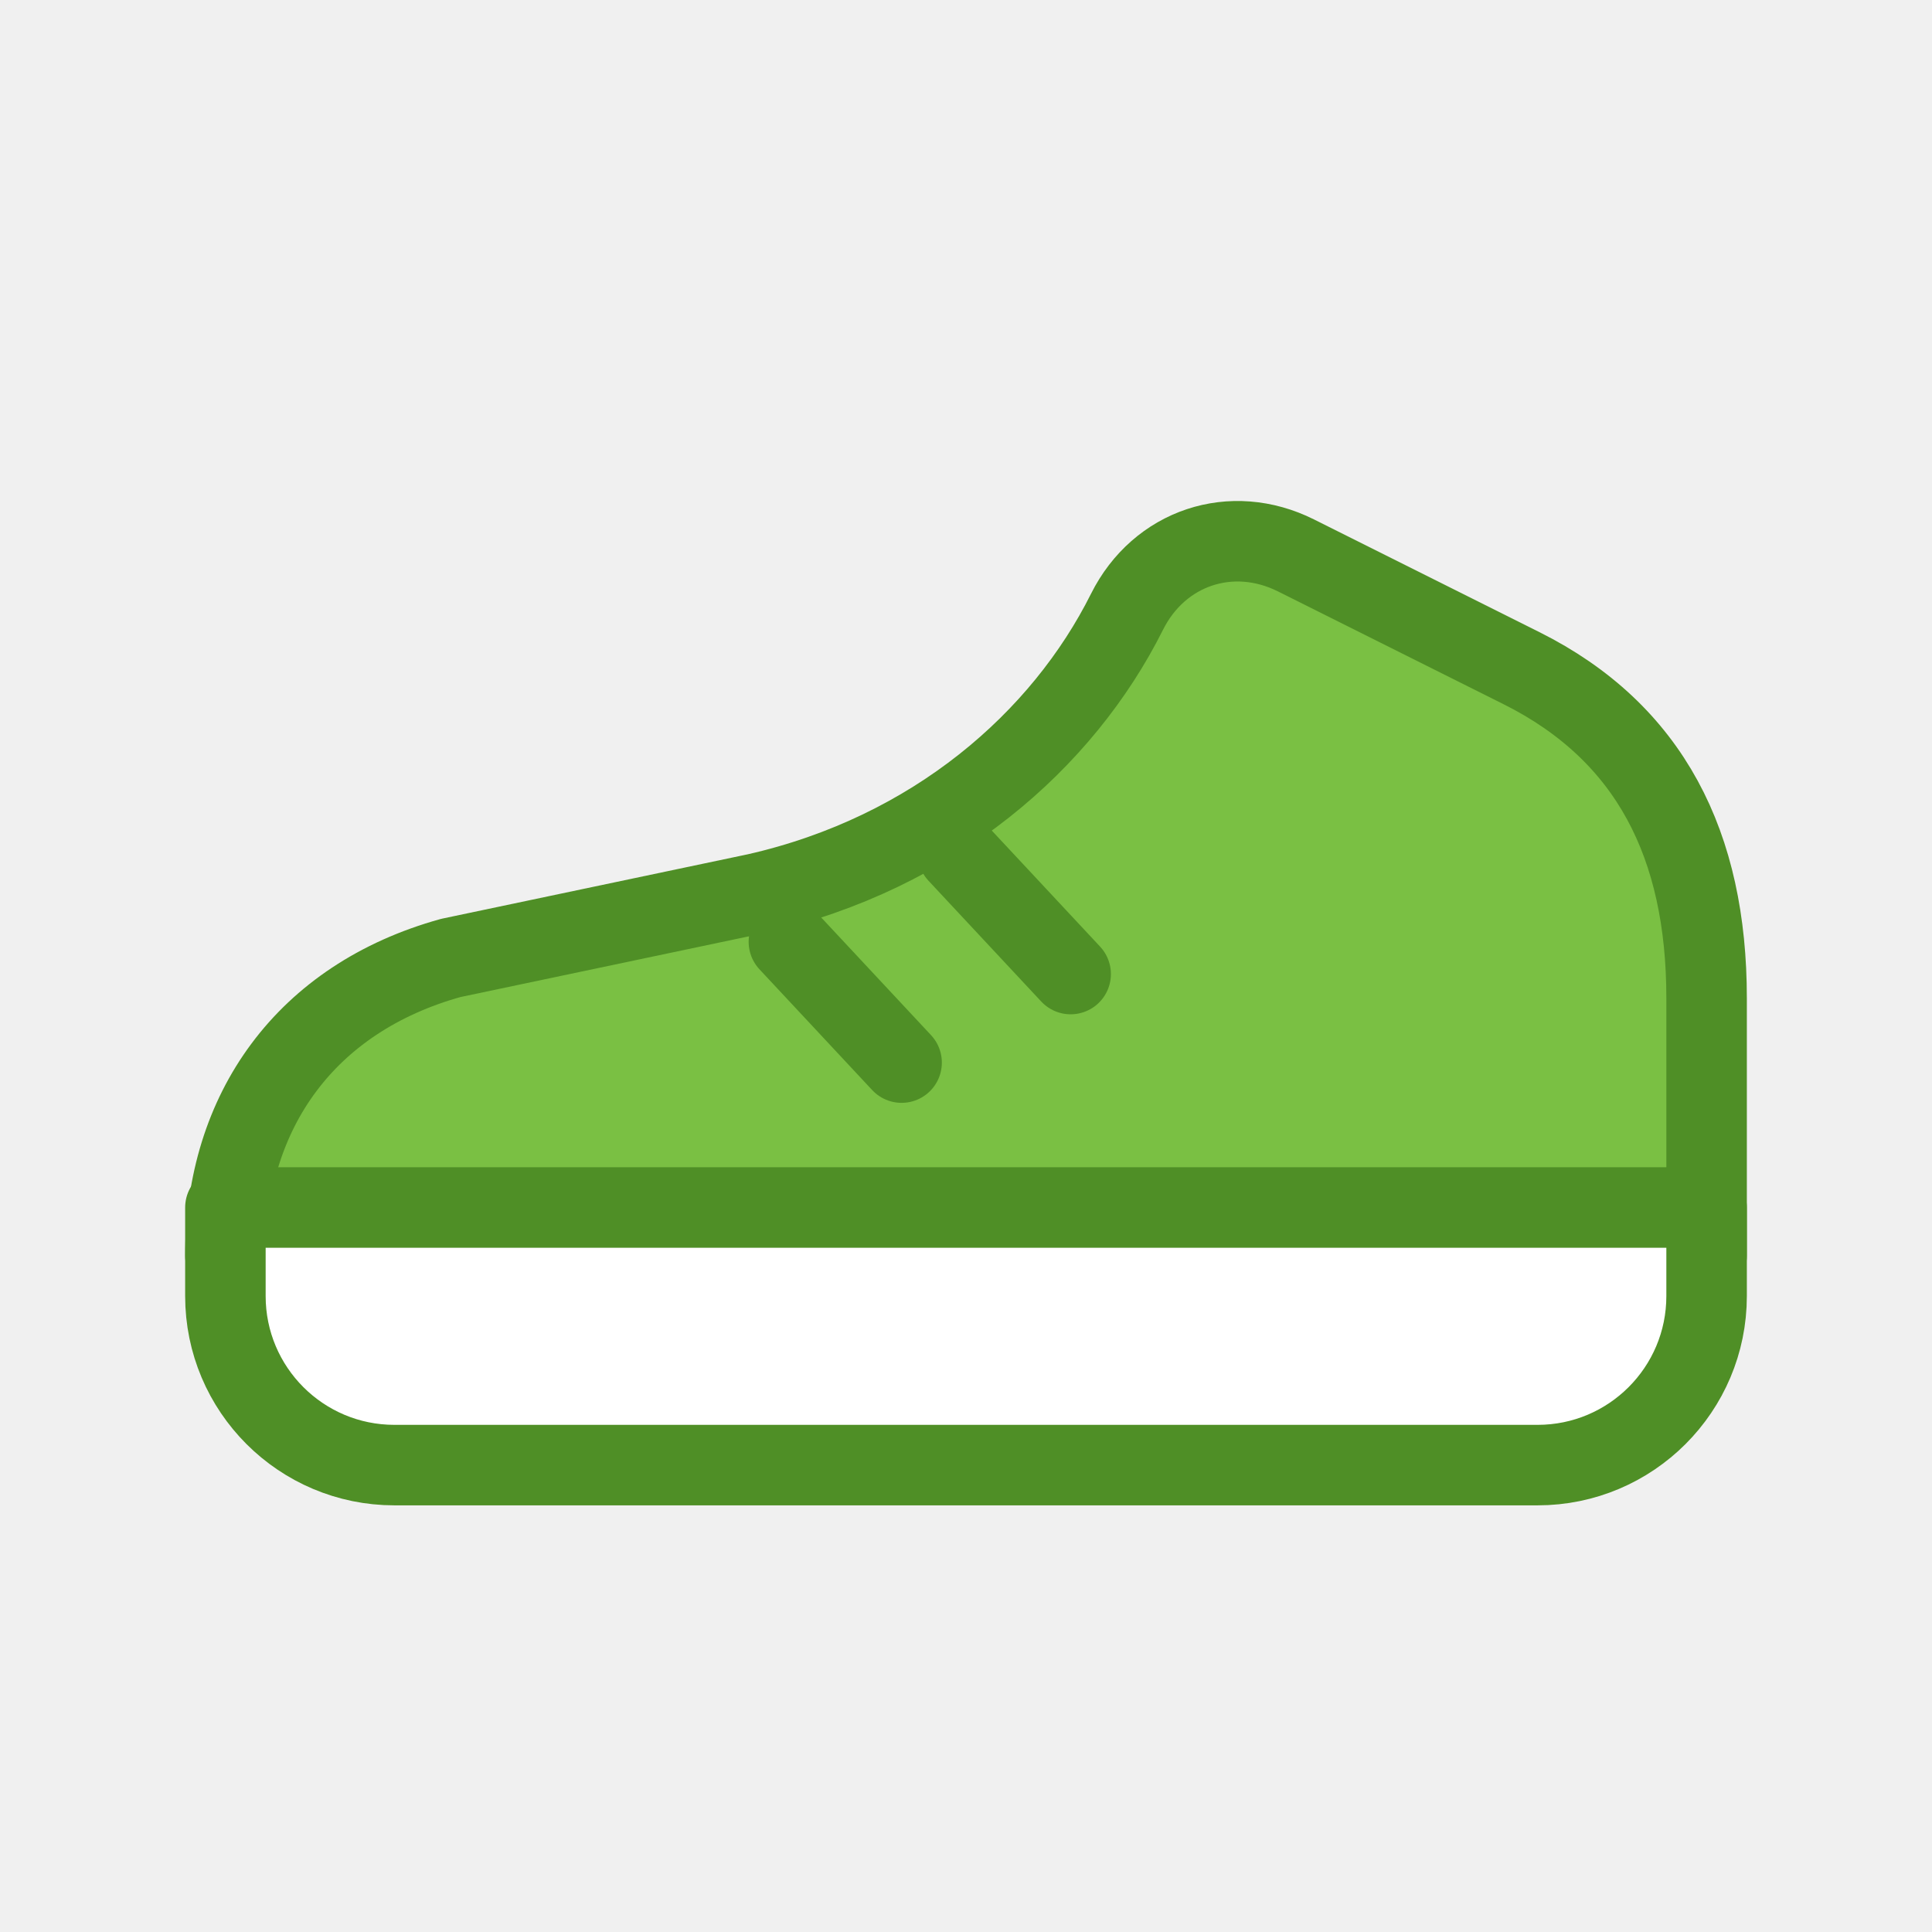
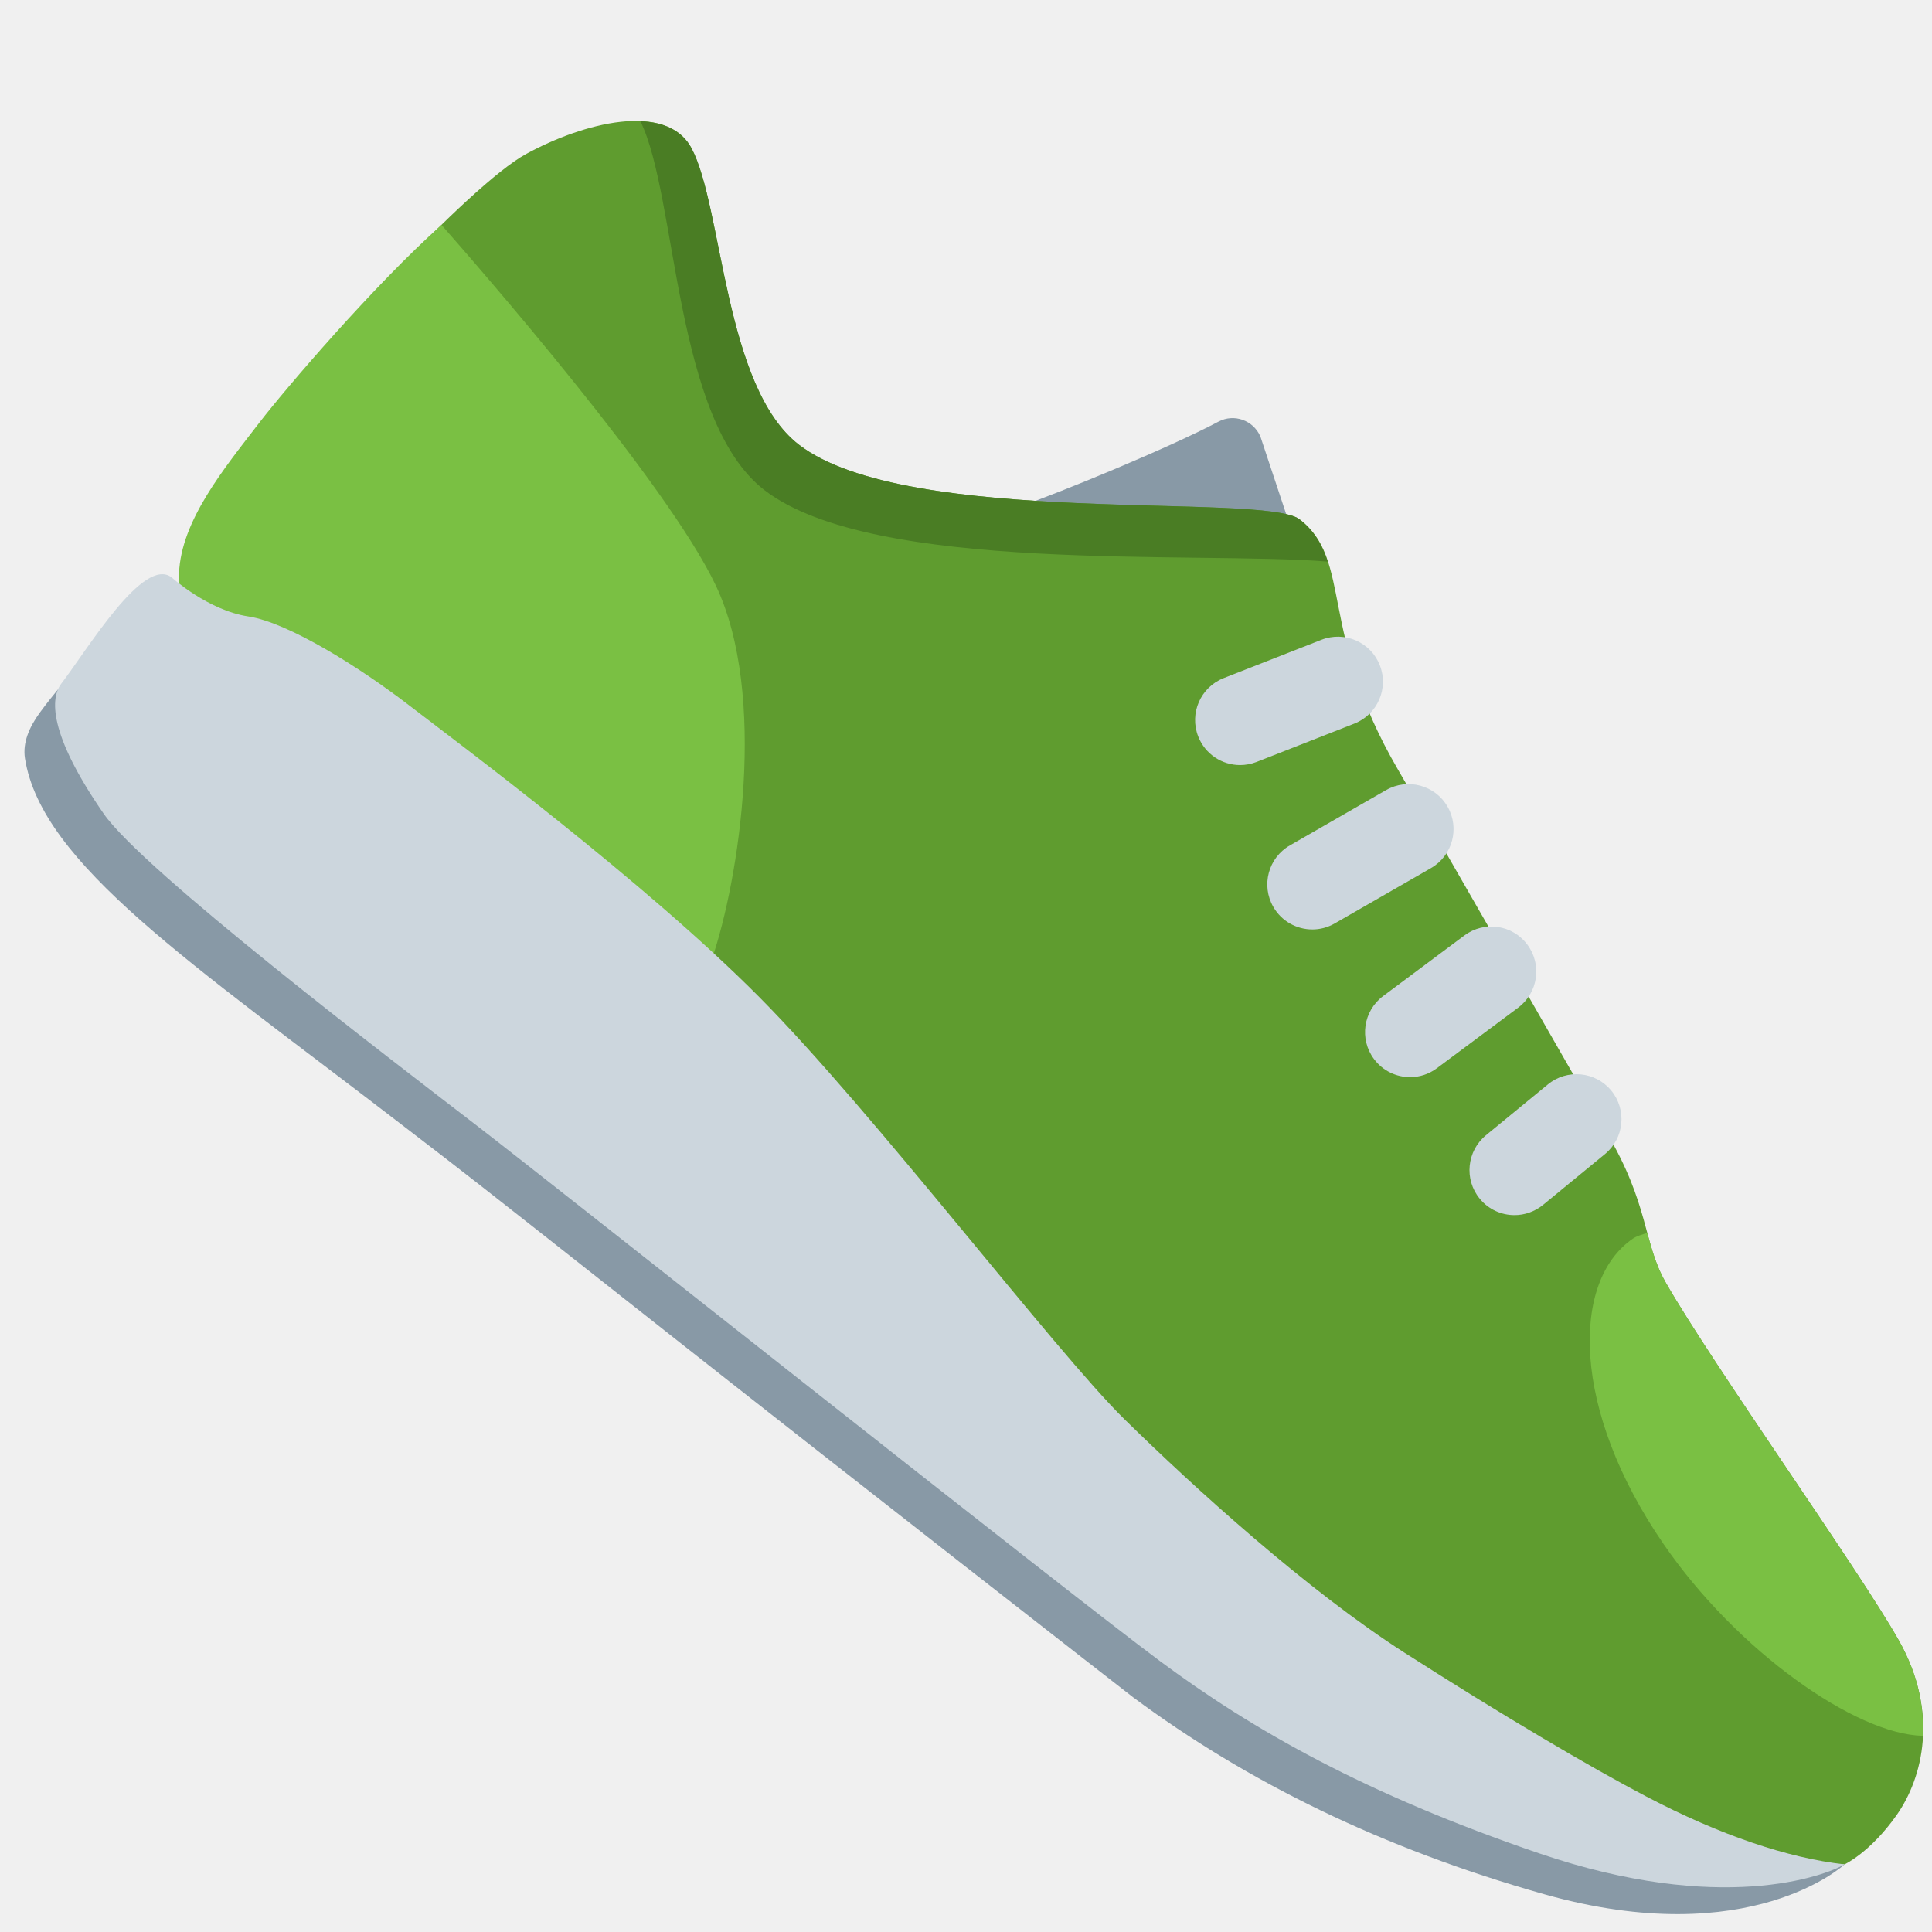
- <svg xmlns="http://www.w3.org/2000/svg" viewBox="0 0 24 24">
-   <path fill="#7ac043" stroke="#4f8f26" stroke-width="1" stroke-linejoin="round" d="M2.8 15.6 C2.8 13.8 3.8 12.4 5.6 11.9 L9.4 11.1 C11.6 10.6 13.2 9.2 14 7.6 C14.4 6.8 15.3 6.5 16.1 6.9 L18.9 8.3 C20.5 9.1 21.2 10.5 21.2 12.4 L21.2 15.6 Z" />
-   <path fill="#ffffff" stroke="#4f8f26" stroke-width="1" stroke-linejoin="round" d="M2.8 15 H21.2 V16.1 A2.1 2.1 0 0 1 19.1 18.2 H4.9 A2.1 2.1 0 0 1 2.8 16.1 Z" />
-   <path fill="none" stroke="#4f8f26" stroke-width="1" stroke-linecap="round" d="M9.8 11.7 L11.2 13.2 M11.9 10.6 L13.3 12.1" />
+ <svg xmlns="http://www.w3.org/2000/svg" viewBox="0 0 36 36">
+   <path fill="#8899A6" d="M24.161 10.166l-.676-2.034c-.134-.302-.49-.43-.781-.275-.918.487-2.944 1.318-3.684 1.575 1.419.505 3.499 1.503 4.511 1.396.384-.04.787-.308.63-.662zm10.21 24.574c-.399.225-6.509 1.692-18.621-8.906C12.083 22.625 1.2 12.879 1.341 12.547c0 0-.329.36-.602.736-.197.271-.319.559-.274.848.31 1.967 3.112 3.819 6.962 6.781l.549.422.363.279c.588.452 2.316 1.815 4.329 3.403 2.753 2.171 8.284 6.49 8.445 6.61 2.12 1.574 4.635 2.817 7.667 3.672 3.838 1.081 5.591-.558 5.591-.558z" />
+   <path fill="#5F9C2F" d="M34.371 34.74s.477-.219.97-.918c.493-.699.79-1.924.045-3.248-.745-1.323-3.456-5.121-4.345-6.671-.433-.755-.297-1.447-1.125-2.835 0 0-3.164-5.523-3.864-6.723-1.497-2.567-.84-3.902-1.837-4.668-.665-.511-7.306.166-9.327-1.389-1.397-1.074-1.418-4.428-2.003-5.526-.466-.875-2.02-.475-3.087.11S5.825 6.661 5.123 7.574s-1.601 1.909-1.679 2.928l-.079 1.018S19.226 26.67 23.74 29.726c7.697 5.211 10.631 5.014 10.631 5.014z" />
+   <path fill="#4A7D24" d="M24.74 10.464c-.103-.314-.249-.575-.525-.788-.665-.511-7.306.167-9.327-1.389-1.397-1.074-1.418-4.429-2.003-5.526-.182-.341-.532-.485-.952-.502.69 1.4.621 5.574 2.312 6.874 2.038 1.569 8.016 1.133 10.495 1.331z" />
+   <path fill="#7AC043" d="M13.265 17.873c.505-1.472 1.044-4.915.074-6.962-.909-1.917-4.441-5.955-5.112-6.72C6.987 5.296 5.33 7.229 4.83 7.879c-.66.858-1.455 1.822-1.494 2.801-.014.352.087.51.087.51s9.822 6.741 9.842 6.683z" />
+   <path fill="#CCD6DD" d="M23.107 14.256c-.335 0-.65-.202-.78-.533-.169-.431.043-.917.474-1.087l1.823-.715c.43-.167.919.043 1.087.475.169.431-.043.917-.474 1.087l-1.823.715c-.101.039-.204.058-.307.058zm1.347 3.063c-.291 0-.573-.151-.728-.421-.231-.401-.093-.914.309-1.145l1.793-1.031c.402-.231.915-.092 1.145.309.231.401.093.914-.309 1.145l-1.793 1.031c-.132.076-.275.112-.417.112zm1.821 2.752c-.256 0-.509-.117-.673-.338-.277-.371-.2-.896.171-1.173l1.514-1.129c.371-.277.897-.201 1.173.171.277.372.2.897-.171 1.174l-1.514 1.128c-.15.113-.326.167-.5.167zm1.945 2.571c-.242 0-.482-.104-.648-.307-.294-.358-.241-.887.116-1.181l1.155-.948c.357-.293.887-.242 1.181.116s.241.887-.116 1.181l-1.155.948c-.157.128-.346.191-.533.191zM3.2 10.76s.675.612 1.425.726c.75.114 2.079.95 2.993 1.653.914.703 4.399 3.292 6.534 5.444s5.495 6.58 6.801 7.863c1.306 1.282 3.413 3.193 5.214 4.347s3.455 2.131 4.516 2.686c1.368.716 2.632 1.144 3.688 1.261-.368.216-2.313.946-5.69-.205-3.228-1.101-5.332-2.294-7.071-3.586-1.739-1.292-11.208-8.808-12.759-10.001-1.551-1.193-6.188-4.728-6.92-5.787-1.04-1.504-.99-2.162-.788-2.424.492-.641 1.531-2.382 2.057-1.977z" />
+   <path fill="#7AC043" d="M35.386 30.574c-.745-1.323-3.456-5.121-4.345-6.671-.174-.304-.257-.599-.347-.931-.091.034-.189.054-.269.109-1.154.792-1.148 3.185.571 5.687 1.378 2.006 3.59 3.552 4.832 3.576.026-.538-.088-1.142-.442-1.77z" />
</svg>
